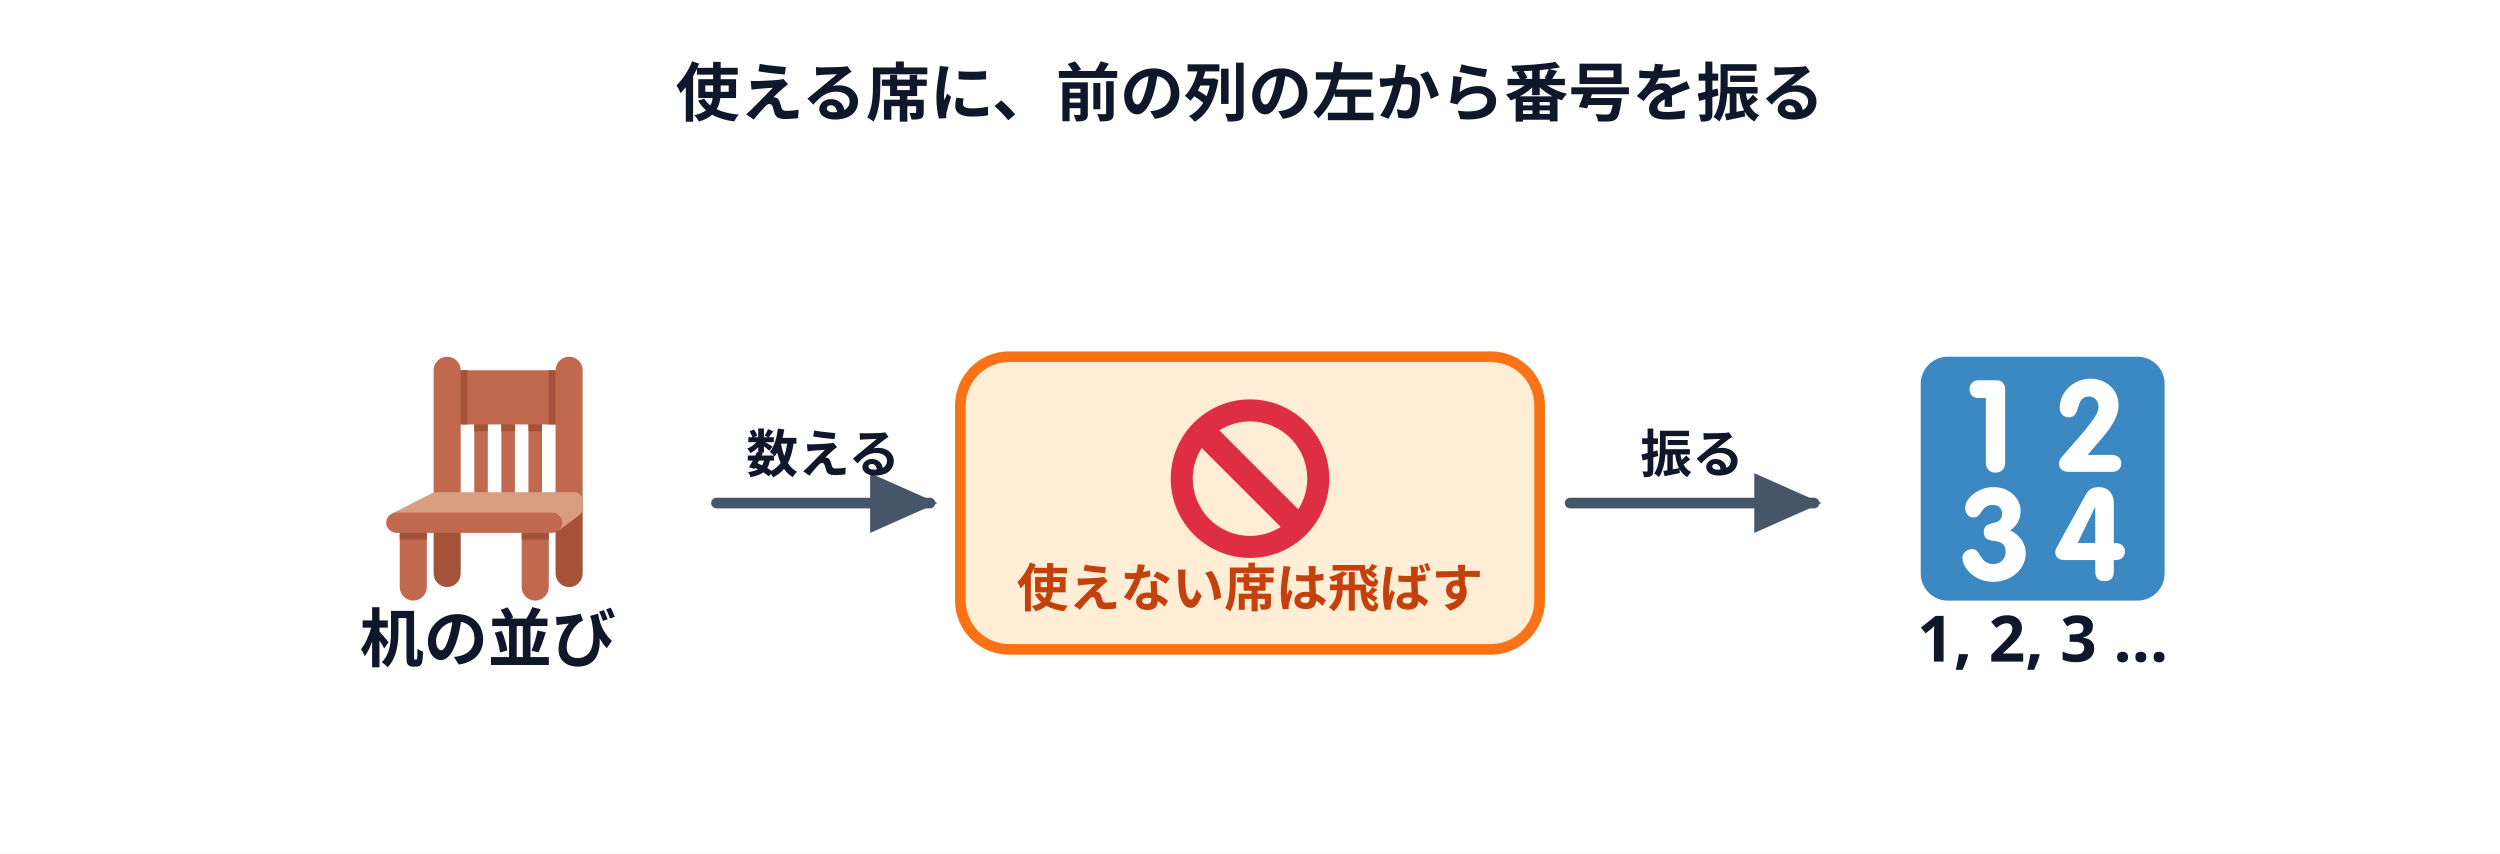
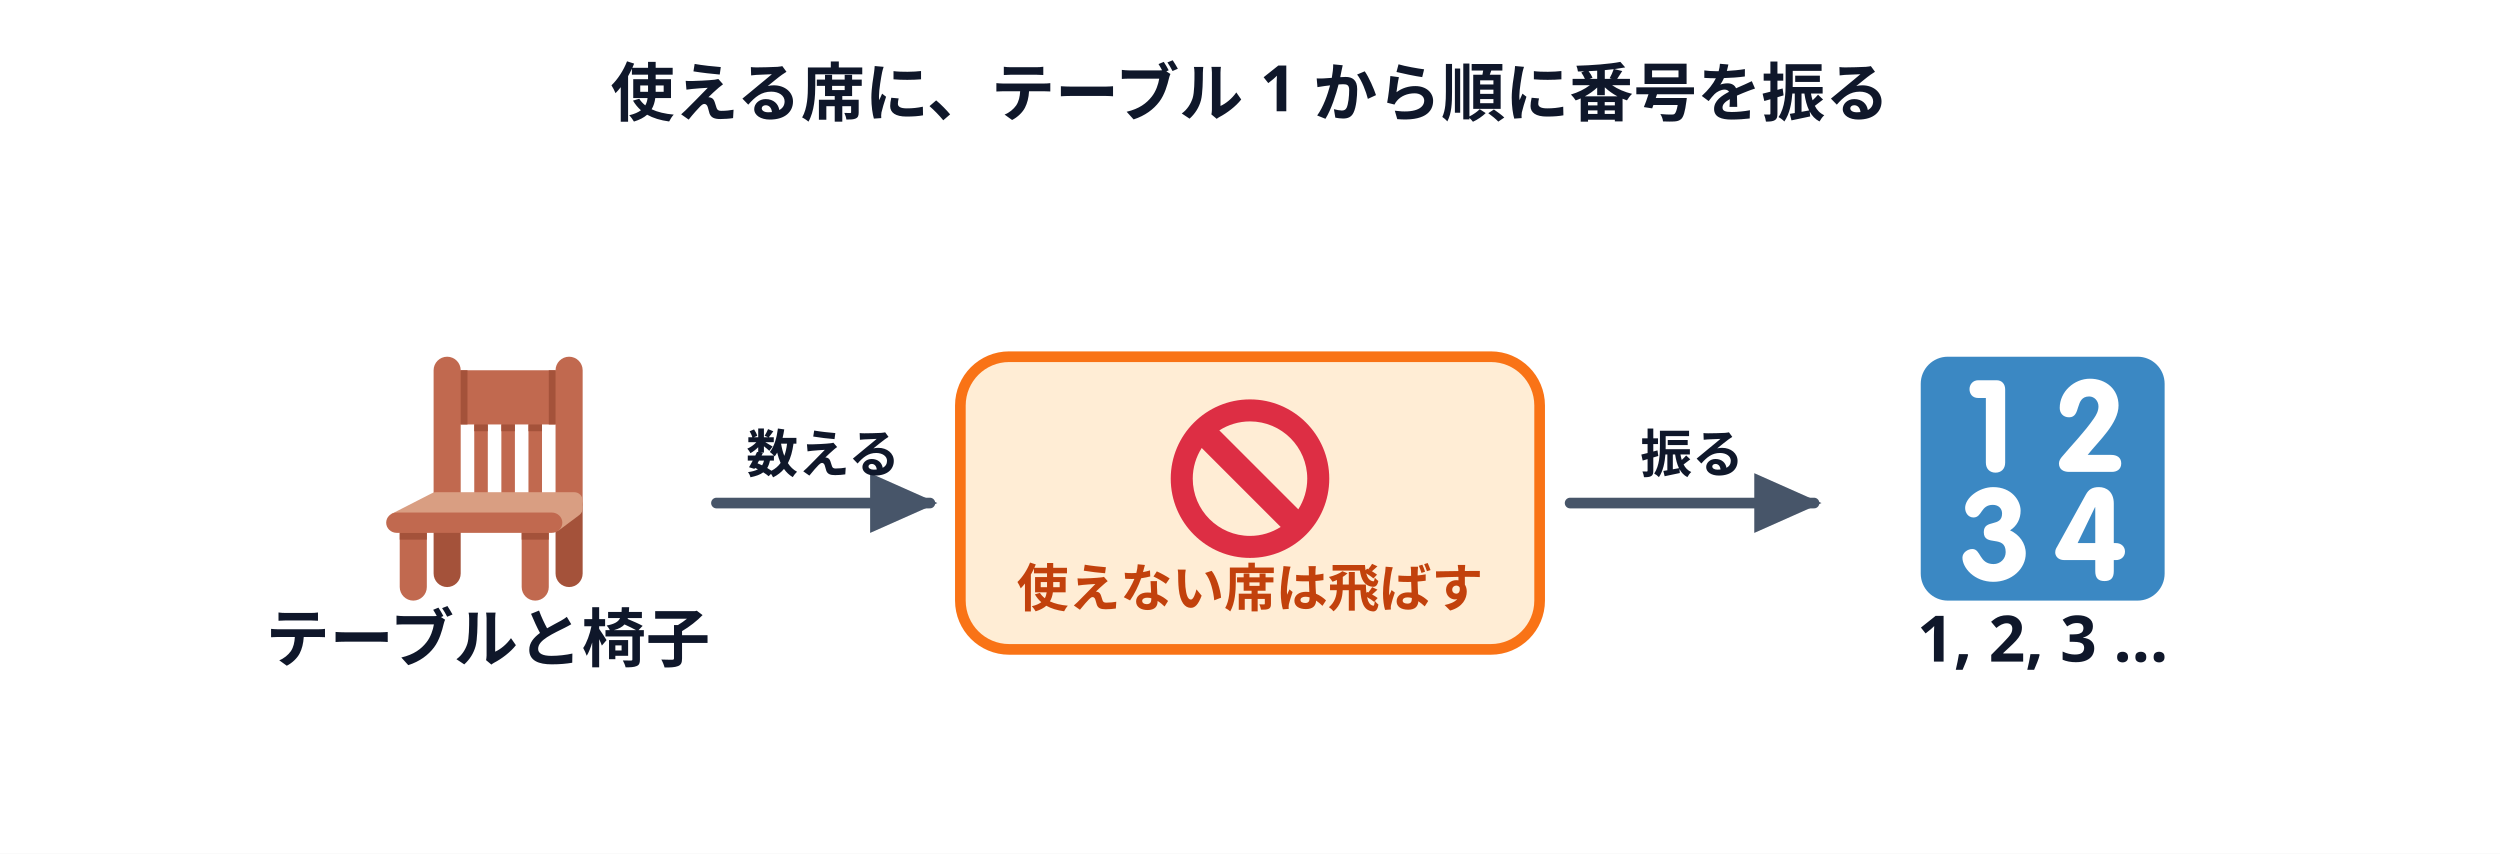
<svg xmlns="http://www.w3.org/2000/svg" width="820" height="280" viewBox="0 0 820 280" font-family="'Hiragino Sans','Noto Sans JP','Yu Gothic','Segoe UI',sans-serif">
  <defs>
    <marker id="aR" viewBox="0 0 10 10" refX="8" refY="5" markerWidth="7" markerHeight="7" orient="auto-start-reverse">
      <path d="M0 1 L9 5 L0 9 z" fill="#475569" />
    </marker>
    <marker id="aRsub" viewBox="0 0 10 10" refX="8" refY="5" markerWidth="7" markerHeight="7" orient="auto-start-reverse">
      <path d="M0 1 L9 5 L0 9 z" fill="#94a3b8" />
    </marker>
  </defs>
  <rect x="0" y="0" width="820" height="280" fill="#ffffff" />
-   <text x="410" y="38" text-anchor="middle" font-size="21" fill="#0f172a" font-weight="700">使える席に、前の列の左から番号を振る</text>
+   <text x="410" y="38" text-anchor="middle" font-size="21" fill="#0f172a" font-weight="700">使える席に、テーブル 1 から順に番号を振る</text>
  <svg x="120" y="117" width="80" height="80" viewBox="0 0 36 36">
    <path fill="#A4523A" d="M12 20c-1.1 0-2 .9-2 2v10c0 1.1.9 2 2 2s2-.9 2-2V22c0-1.1-.9-2-2-2zm18 0c-1.1 0-2 .9-2 2v10c0 1.1.9 2 2 2s2-.9 2-2V22c0-1.1-.9-2-2-2z" />
    <path fill="#C1694F" d="M13 2h16v8H13z" />
    <path fill="#C1694F" d="M16 9h2v13h-2zm4 0h2v13h-2zm4 0h2v13h-2zM7 23c-1.1 0-2 .9-2 2v9c0 1.1.9 2 2 2s2-.9 2-2v-9c0-1.1-.9-2-2-2z" />
    <path fill="#C1694F" d="M25 21c-1.1 0-2 .9-2 2v11c0 1.1.9 2 2 2s2-.9 2-2V23c0-1.1-.9-2-2-2zM12 0c-1.1 0-2 .9-2 2v20h4V2c0-1.1-.9-2-2-2zm18 0c-1.1 0-2 .9-2 2v20h4V2c0-1.1-.9-2-2-2z" />
    <path fill="#A4523A" d="M14 2h1v8h-1zm14 8h-1V2h1z" />
    <path fill="#D99E82" d="M30.769 20H10.341c-.223 0-.442.061-.633.175l-5.954 3.041s22.726 2.418 24.726 2.418l3.029-2.265c.309-.232.491-.597.491-.985v-1.153c0-.68-.551-1.231-1.231-1.231z" />
    <path fill="#A4523A" d="M16 10h2v1h-2zM5 26h4v1H5zm18 0h4v1h-4zm-3-16h2v1h-2zm4 0h2v1h-2z" />
    <path fill="#C1694F" d="M27.44 26H4.56C3.698 26 3 25.328 3 24.5S3.698 23 4.56 23h22.88c.862 0 1.56.672 1.56 1.5s-.698 1.5-1.56 1.5z" />
  </svg>
-   <text x="160" y="217" text-anchor="middle" font-size="21" fill="#0f172a" font-weight="700">机の並び</text>
+   <text x="160" y="217" text-anchor="middle" font-size="21" fill="#0f172a" font-weight="700">テーブルと椅子</text>
  <rect x="315.0" y="117.0" width="190" height="96" rx="16" fill="#ffedd5" stroke="#f97316" stroke-width="3.5" />
  <svg x="384" y="131" width="52" height="52" viewBox="0 0 36 36">
    <path fill="#DD2E44" d="M18 0C8.059 0 0 8.059 0 18s8.059 18 18 18 18-8.059 18-18S27.941 0 18 0zm13 18c0 2.565-.753 4.95-2.035 6.965L11.036 7.036C13.05 5.753 15.435 5 18 5c7.18 0 13 5.821 13 13zM5 18c0-2.565.753-4.95 2.036-6.964l17.929 17.929C22.95 30.247 20.565 31 18 31c-7.179 0-13-5.82-13-13z" />
  </svg>
  <text x="410" y="199" text-anchor="middle" font-size="17" fill="#c2410c" font-weight="600">使えない席は飛ばす</text>
  <svg x="630" y="117" width="80" height="80" viewBox="0 0 36 36">
    <path fill="#3B88C3" d="M36 32c0 2.209-1.791 4-4 4H4c-2.209 0-4-1.791-4-4V4c0-2.209 1.791-4 4-4h28c2.209 0 4 1.791 4 4v28z" />
    <path d="M9.613 6.096H8.492c-.912 0-1.292-.665-1.292-1.311 0-.665.475-1.311 1.292-1.311h2.698c.817 0 1.273.589 1.273 1.349v10.81c0 .95-.608 1.481-1.425 1.481-.817 0-1.425-.532-1.425-1.481V6.096zm5.129 16.627c0 1.196-.513 2.241-1.558 2.906 1.368.627 2.318 1.9 2.318 3.4 0 2.28-2.09 4.198-4.788 4.198-2.812 0-4.559-2.07-4.559-3.571 0-.74.779-1.272 1.463-1.272 1.291 0 .988 2.223 3.134 2.223.988 0 1.786-.76 1.786-1.767 0-2.66-3.23-.703-3.23-2.944 0-1.995 2.698-.646 2.698-2.755 0-.722-.513-1.273-1.368-1.273-1.805 0-1.558 1.862-2.85 1.862-.779 0-1.235-.703-1.235-1.406 0-1.481 2.033-3.077 4.142-3.077 2.736-.001 4.047 1.993 4.047 3.476zm13.373-8.231c.836 0 1.48.38 1.48 1.254S28.951 17 28.228 17h-6.346c-.835 0-1.48-.38-1.48-1.254 0-.399.246-.741.437-.969 1.577-1.881 3.286-3.59 4.729-5.68.343-.494.666-1.083.666-1.767 0-.779-.59-1.463-1.368-1.463-2.185 0-1.14 3.078-2.964 3.078-.912 0-1.387-.646-1.387-1.387 0-2.394 2.128-4.312 4.465-4.312 2.336 0 4.217 1.539 4.217 3.951 0 2.641-2.944 5.262-4.559 7.295h3.477zm-6.934 15.526c-.931 0-1.33-.627-1.33-1.121 0-.418.152-.646.267-.836l4.255-7.713c.418-.76.95-1.102 1.938-1.102 1.102 0 2.184.703 2.184 2.432v5.832h.323c.741 0 1.33.494 1.33 1.254s-.589 1.254-1.33 1.254h-.323v1.614c0 1.007-.398 1.483-1.367 1.483s-1.368-.476-1.368-1.483v-1.614h-4.579zm4.578-7.808h-.038l-2.564 5.3h2.603v-5.3z" fill="#FFF" />
  </svg>
  <text x="670" y="217" text-anchor="middle" font-size="21" fill="#0f172a" font-weight="700">1, 2, 3 …</text>
  <line x1="235.0" y1="165.0" x2="305.0" y2="165.0" stroke="#475569" stroke-width="3.5" stroke-linecap="round" stroke-linejoin="round" marker-end="url(#aR)" />
  <text x="270.0" y="155.0" text-anchor="middle" font-size="17" fill="#0f172a" font-weight="600">数える</text>
  <line x1="515.0" y1="165.0" x2="595.0" y2="165.0" stroke="#475569" stroke-width="3.5" stroke-linecap="round" stroke-linejoin="round" marker-end="url(#aR)" />
  <text x="555.0" y="155.0" text-anchor="middle" font-size="17" fill="#0f172a" font-weight="600">振る</text>
</svg>
